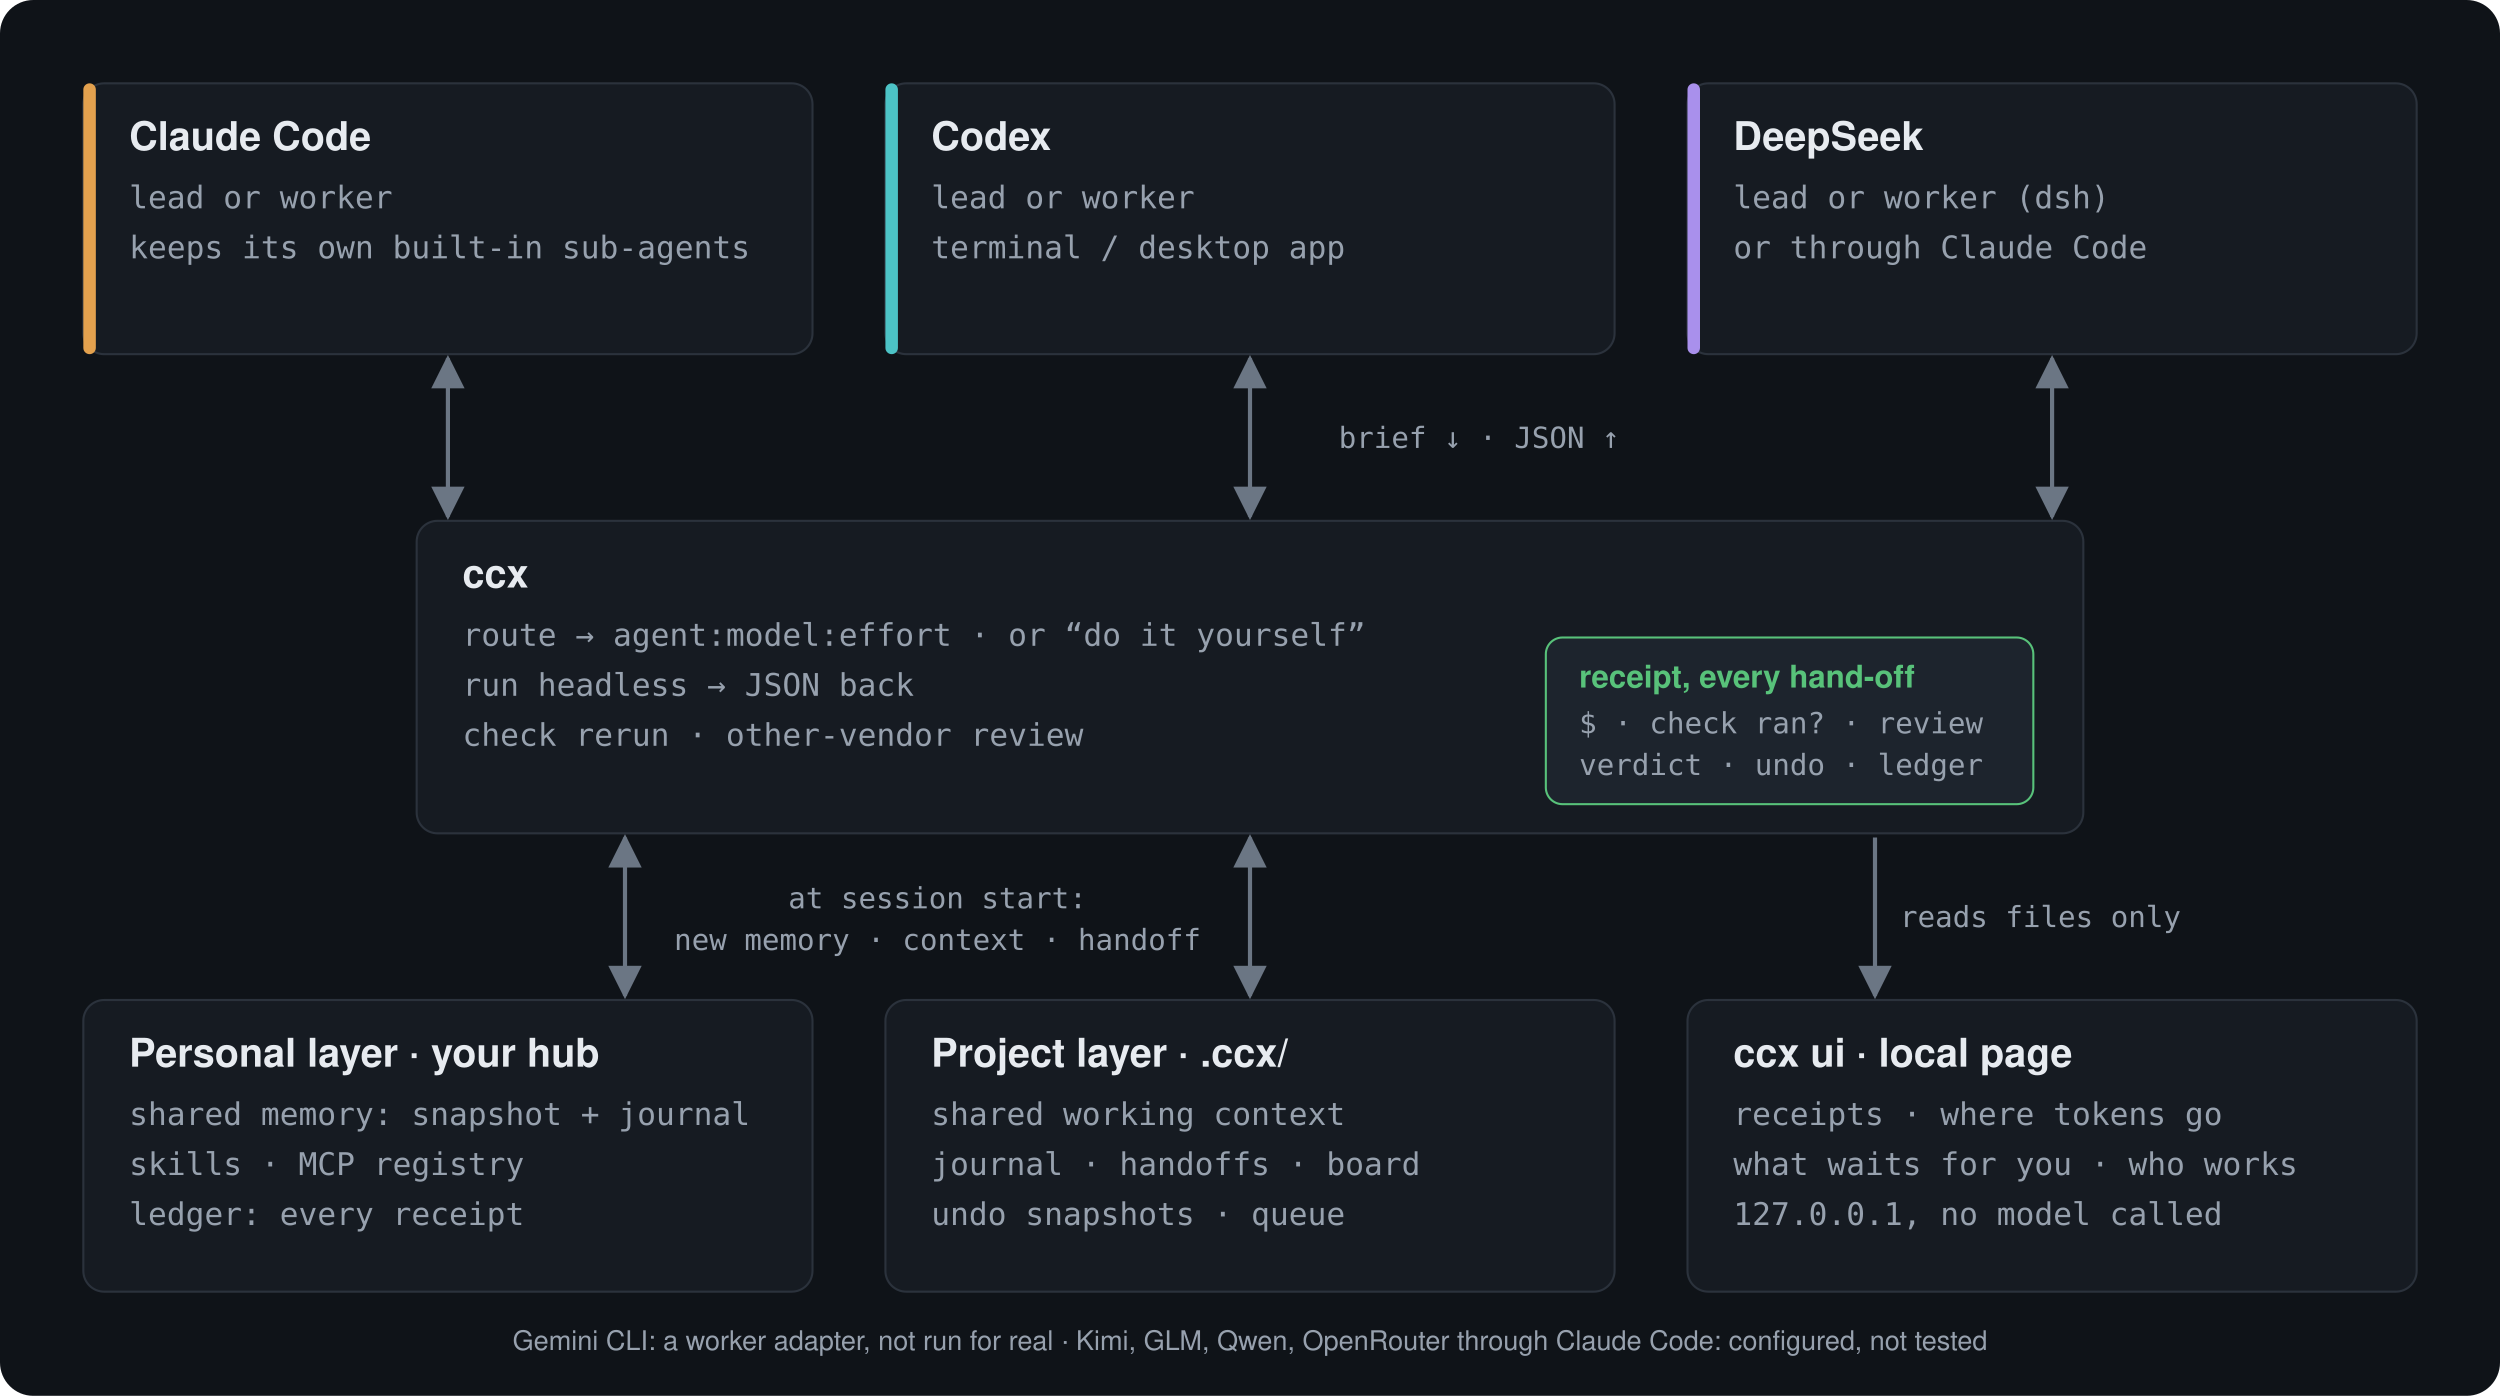
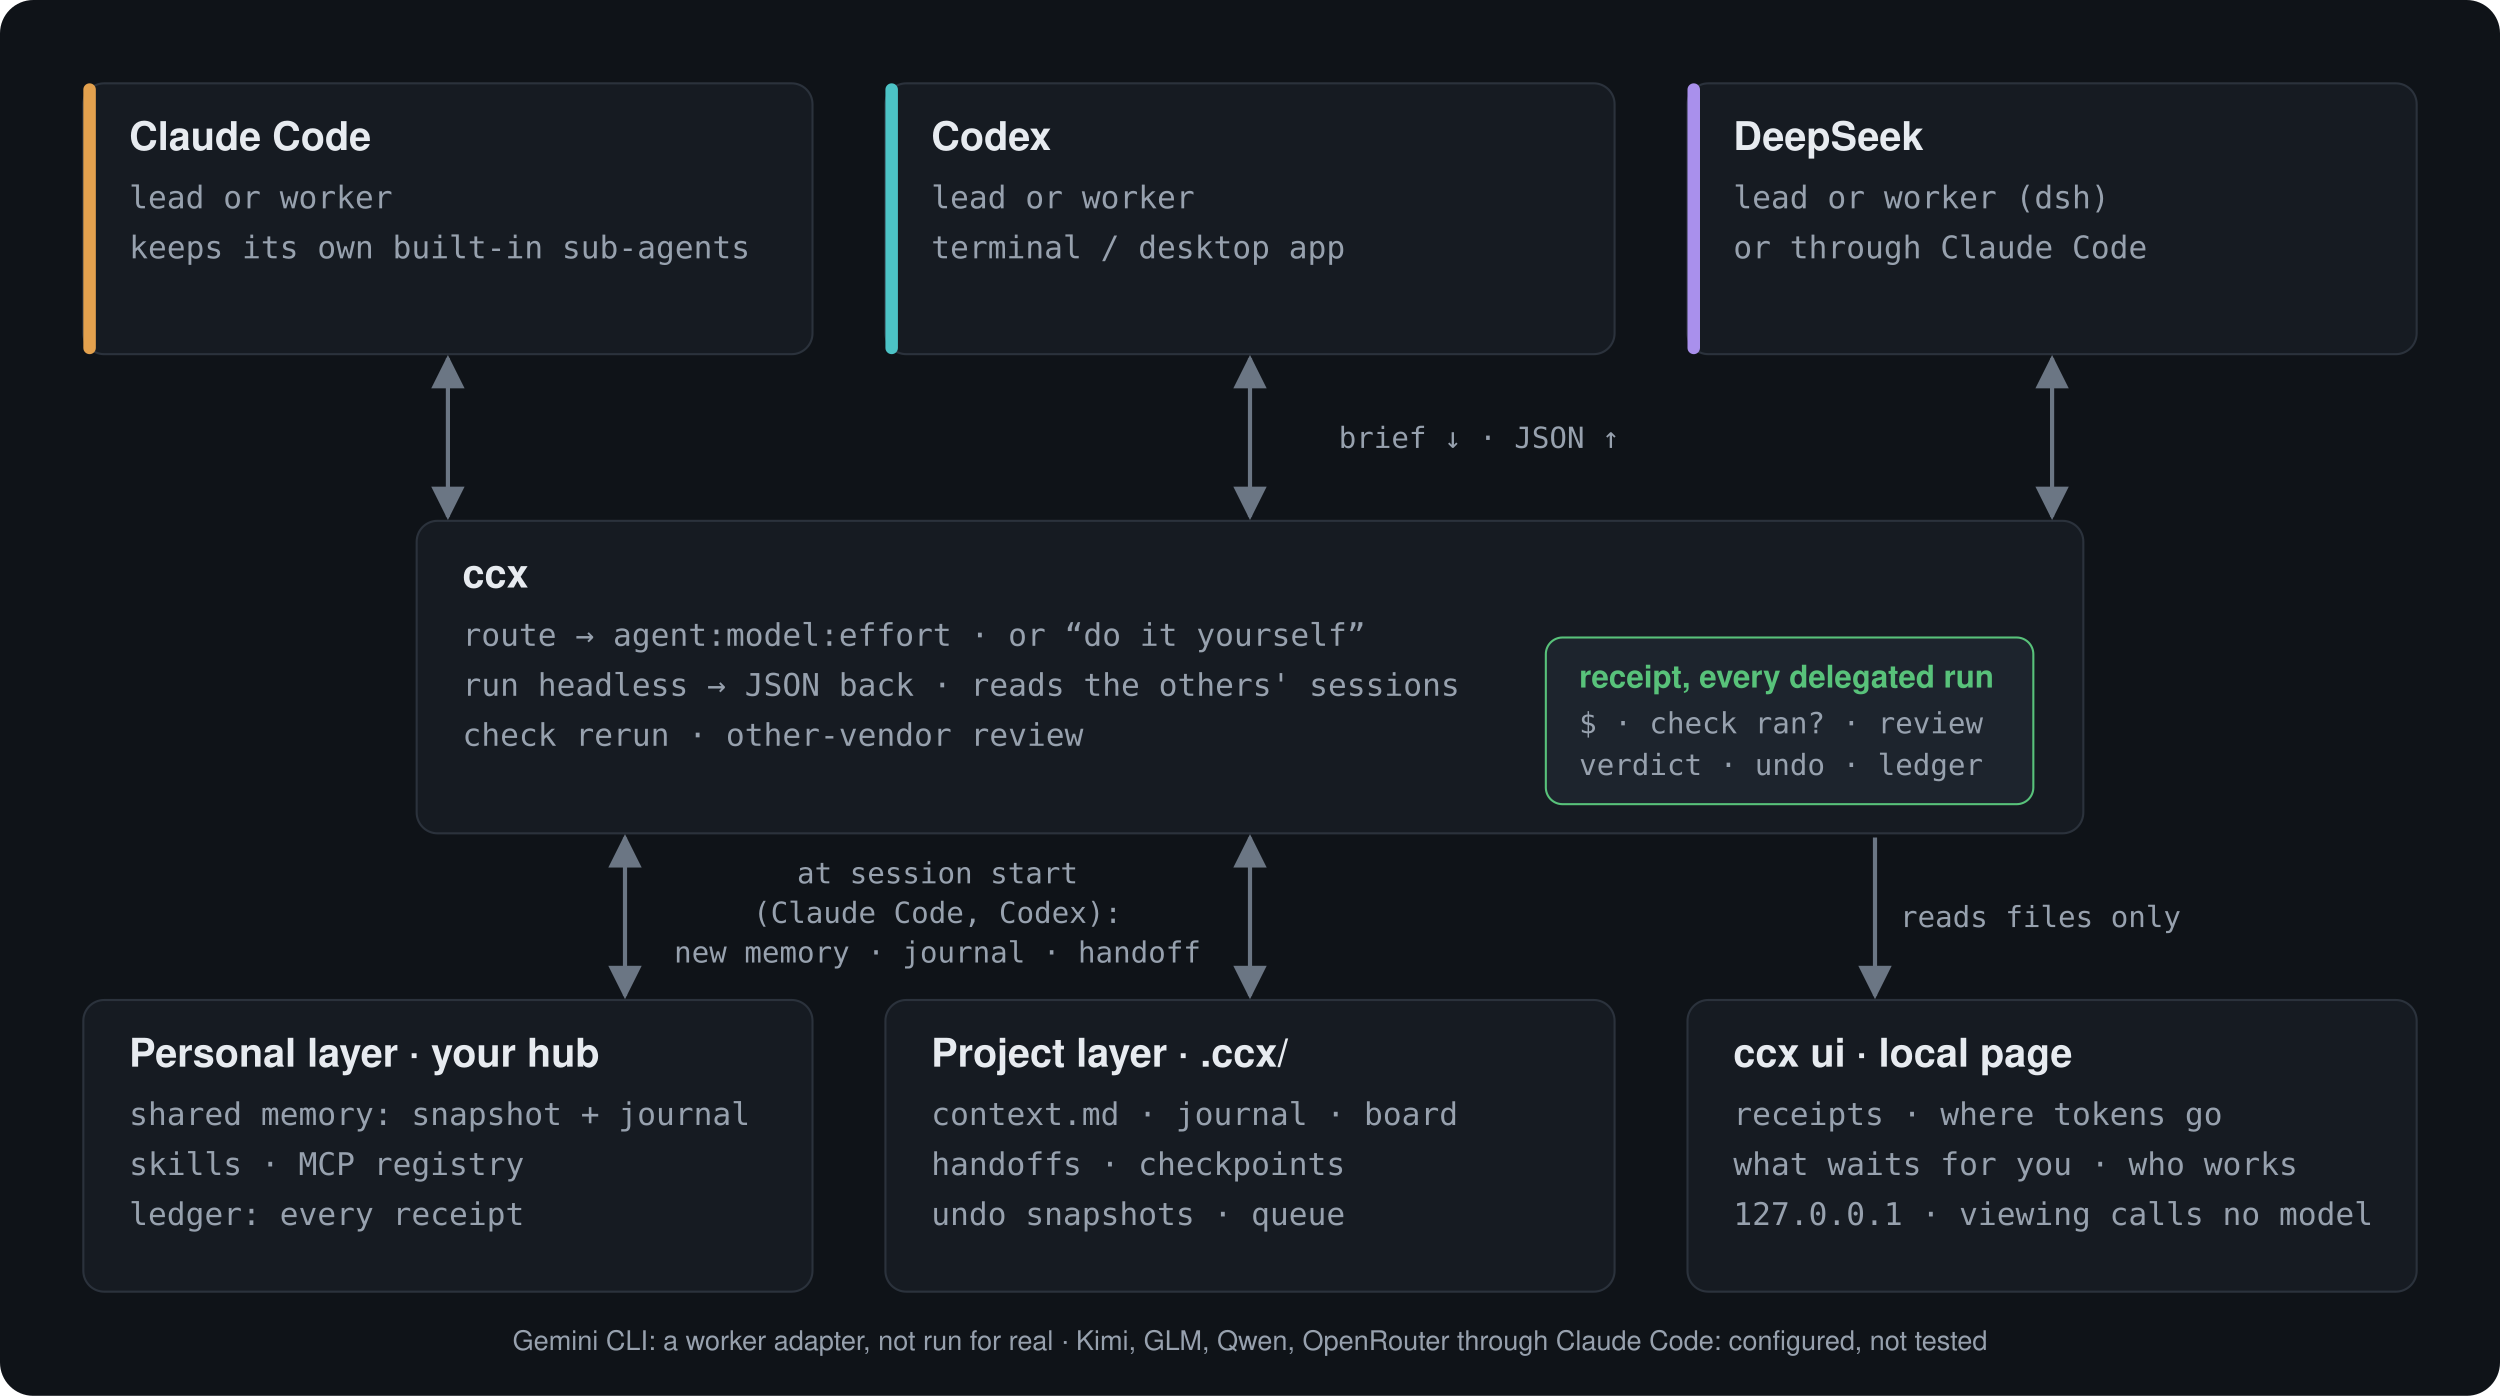
<svg xmlns="http://www.w3.org/2000/svg" viewBox="0 0 1200 670" width="1200" height="670" role="img" aria-labelledby="t d">
  <defs>
    <marker id="a" viewBox="0 0 10 10" refX="9" refY="5" markerWidth="8" markerHeight="8" orient="auto-start-reverse">
      <path d="M0 0 L10 5 L0 10 z" fill="#6b7684" />
    </marker>
  </defs>
  <rect width="1200" height="670" rx="16" fill="#0f1318" />
  <rect x="40" y="40" width="350" height="130" rx="10" fill="#161b22" stroke="#2b323c" />
  <rect x="40" y="40" width="6" height="130" rx="3" fill="#e3a14e" />
  <text x="62" y="72" font-size="19" font-weight="600" fill="#e7ebf0" font-family="-apple-system,&quot;Segoe UI&quot;,Helvetica,Arial,sans-serif">Claude Code</text>
  <text x="62" y="100" font-size="15" fill="#97a1ae" font-family="ui-monospace,SFMono-Regular,&quot;Cascadia Mono&quot;,Menlo,Consolas,monospace">lead or worker</text>
  <text x="62" y="124" font-size="15" fill="#97a1ae" font-family="ui-monospace,SFMono-Regular,&quot;Cascadia Mono&quot;,Menlo,Consolas,monospace">keeps its own built-in sub-agents</text>
  <rect x="425" y="40" width="350" height="130" rx="10" fill="#161b22" stroke="#2b323c" />
  <rect x="425" y="40" width="6" height="130" rx="3" fill="#4cc3c6" />
  <text x="447" y="72" font-size="19" font-weight="600" fill="#e7ebf0" font-family="-apple-system,&quot;Segoe UI&quot;,Helvetica,Arial,sans-serif">Codex</text>
  <text x="447" y="100" font-size="15" fill="#97a1ae" font-family="ui-monospace,SFMono-Regular,&quot;Cascadia Mono&quot;,Menlo,Consolas,monospace">lead or worker</text>
  <text x="447" y="124" font-size="15" fill="#97a1ae" font-family="ui-monospace,SFMono-Regular,&quot;Cascadia Mono&quot;,Menlo,Consolas,monospace">terminal / desktop app</text>
  <rect x="810" y="40" width="350" height="130" rx="10" fill="#161b22" stroke="#2b323c" />
  <rect x="810" y="40" width="6" height="130" rx="3" fill="#a990ec" />
  <text x="832" y="72" font-size="19" font-weight="600" fill="#e7ebf0" font-family="-apple-system,&quot;Segoe UI&quot;,Helvetica,Arial,sans-serif">DeepSeek</text>
  <text x="832" y="100" font-size="15" fill="#97a1ae" font-family="ui-monospace,SFMono-Regular,&quot;Cascadia Mono&quot;,Menlo,Consolas,monospace">lead or worker (dsh)</text>
  <text x="832" y="124" font-size="15" fill="#97a1ae" font-family="ui-monospace,SFMono-Regular,&quot;Cascadia Mono&quot;,Menlo,Consolas,monospace">or through Claude Code</text>
  <rect x="200" y="250" width="800" height="150" rx="10" fill="#161b22" stroke="#2b323c" />
  <text x="222" y="282" font-size="19" font-weight="600" fill="#e7ebf0" font-family="-apple-system,&quot;Segoe UI&quot;,Helvetica,Arial,sans-serif">ccx</text>
  <text x="222" y="310" font-size="15" fill="#97a1ae" font-family="ui-monospace,SFMono-Regular,&quot;Cascadia Mono&quot;,Menlo,Consolas,monospace">route → agent:model:effort · or “do it yourself”</text>
-   <text x="222" y="334" font-size="15" fill="#97a1ae" font-family="ui-monospace,SFMono-Regular,&quot;Cascadia Mono&quot;,Menlo,Consolas,monospace">run headless → JSON back</text>
+   <text x="222" y="334" font-size="15" fill="#97a1ae" font-family="ui-monospace,SFMono-Regular,&quot;Cascadia Mono&quot;,Menlo,Consolas,monospace">run headless → JSON back · reads the others' sessions</text>
  <text x="222" y="358" font-size="15" fill="#97a1ae" font-family="ui-monospace,SFMono-Regular,&quot;Cascadia Mono&quot;,Menlo,Consolas,monospace">check rerun · other-vendor review</text>
  <rect x="742" y="306" width="234" height="80" rx="8" fill="#1d242d" stroke="#58c27a" />
-   <text x="758" y="330" font-size="15" font-weight="600" fill="#58c27a" font-family="-apple-system,&quot;Segoe UI&quot;,Helvetica,Arial,sans-serif">receipt, every hand-off</text>
+   <text x="758" y="330" font-size="15" font-weight="600" fill="#58c27a" font-family="-apple-system,&quot;Segoe UI&quot;,Helvetica,Arial,sans-serif">receipt, every delegated run</text>
  <text x="758" y="352" font-size="14" fill="#97a1ae" font-family="ui-monospace,SFMono-Regular,&quot;Cascadia Mono&quot;,Menlo,Consolas,monospace">$ · check ran? · review</text>
  <text x="758" y="372" font-size="14" fill="#97a1ae" font-family="ui-monospace,SFMono-Regular,&quot;Cascadia Mono&quot;,Menlo,Consolas,monospace">verdict · undo · ledger</text>
  <rect x="40" y="480" width="350" height="140" rx="10" fill="#161b22" stroke="#2b323c" />
  <text x="62" y="512" font-size="19" font-weight="600" fill="#e7ebf0" font-family="-apple-system,&quot;Segoe UI&quot;,Helvetica,Arial,sans-serif">Personal layer · your hub</text>
  <text x="62" y="540" font-size="15" fill="#97a1ae" font-family="ui-monospace,SFMono-Regular,&quot;Cascadia Mono&quot;,Menlo,Consolas,monospace">shared memory: snapshot + journal</text>
  <text x="62" y="564" font-size="15" fill="#97a1ae" font-family="ui-monospace,SFMono-Regular,&quot;Cascadia Mono&quot;,Menlo,Consolas,monospace">skills · MCP registry</text>
  <text x="62" y="588" font-size="15" fill="#97a1ae" font-family="ui-monospace,SFMono-Regular,&quot;Cascadia Mono&quot;,Menlo,Consolas,monospace">ledger: every receipt</text>
  <rect x="425" y="480" width="350" height="140" rx="10" fill="#161b22" stroke="#2b323c" />
  <text x="447" y="512" font-size="19" font-weight="600" fill="#e7ebf0" font-family="-apple-system,&quot;Segoe UI&quot;,Helvetica,Arial,sans-serif">Project layer · .ccx/</text>
-   <text x="447" y="540" font-size="15" fill="#97a1ae" font-family="ui-monospace,SFMono-Regular,&quot;Cascadia Mono&quot;,Menlo,Consolas,monospace">shared working context</text>
-   <text x="447" y="564" font-size="15" fill="#97a1ae" font-family="ui-monospace,SFMono-Regular,&quot;Cascadia Mono&quot;,Menlo,Consolas,monospace">journal · handoffs · board</text>
+   <text x="447" y="540" font-size="15" fill="#97a1ae" font-family="ui-monospace,SFMono-Regular,&quot;Cascadia Mono&quot;,Menlo,Consolas,monospace">context.md · journal · board</text>
+   <text x="447" y="564" font-size="15" fill="#97a1ae" font-family="ui-monospace,SFMono-Regular,&quot;Cascadia Mono&quot;,Menlo,Consolas,monospace">handoffs · checkpoints</text>
  <text x="447" y="588" font-size="15" fill="#97a1ae" font-family="ui-monospace,SFMono-Regular,&quot;Cascadia Mono&quot;,Menlo,Consolas,monospace">undo snapshots · queue</text>
  <rect x="810" y="480" width="350" height="140" rx="10" fill="#161b22" stroke="#2b323c" />
  <text x="832" y="512" font-size="19" font-weight="600" fill="#e7ebf0" font-family="-apple-system,&quot;Segoe UI&quot;,Helvetica,Arial,sans-serif">ccx ui · local page</text>
  <text x="832" y="540" font-size="15" fill="#97a1ae" font-family="ui-monospace,SFMono-Regular,&quot;Cascadia Mono&quot;,Menlo,Consolas,monospace">receipts · where tokens go</text>
  <text x="832" y="564" font-size="15" fill="#97a1ae" font-family="ui-monospace,SFMono-Regular,&quot;Cascadia Mono&quot;,Menlo,Consolas,monospace">what waits for you · who works</text>
-   <text x="832" y="588" font-size="15" fill="#97a1ae" font-family="ui-monospace,SFMono-Regular,&quot;Cascadia Mono&quot;,Menlo,Consolas,monospace">127.0.0.1, no model called</text>
+   <text x="832" y="588" font-size="15" fill="#97a1ae" font-family="ui-monospace,SFMono-Regular,&quot;Cascadia Mono&quot;,Menlo,Consolas,monospace">127.0.0.1 · viewing calls no model</text>
  <path d="M215 172 V 248" stroke="#6b7684" stroke-width="2" fill="none" marker-end="url(#a)" marker-start="url(#a)" />
  <path d="M600 172 V 248" stroke="#6b7684" stroke-width="2" fill="none" marker-end="url(#a)" marker-start="url(#a)" />
  <path d="M985 172 V 248" stroke="#6b7684" stroke-width="2" fill="none" marker-end="url(#a)" marker-start="url(#a)" />
  <text x="600" y="215" font-size="14" fill="#97a1ae" font-family="ui-monospace,SFMono-Regular,&quot;Cascadia Mono&quot;,Menlo,Consolas,monospace" text-anchor="middle" dx="110">brief ↓ · JSON ↑</text>
  <path d="M300 402 V 478" stroke="#6b7684" stroke-width="2" fill="none" marker-end="url(#a)" marker-start="url(#a)" />
  <path d="M600 402 V 478" stroke="#6b7684" stroke-width="2" fill="none" marker-end="url(#a)" marker-start="url(#a)" />
  <path d="M900 402 V 478" stroke="#6b7684" stroke-width="2" fill="none" marker-end="url(#a)" />
-   <text x="450" y="436" font-size="14" fill="#97a1ae" font-family="ui-monospace,SFMono-Regular,&quot;Cascadia Mono&quot;,Menlo,Consolas,monospace" text-anchor="middle">at session start:</text>
-   <text x="450" y="456" font-size="14" fill="#97a1ae" font-family="ui-monospace,SFMono-Regular,&quot;Cascadia Mono&quot;,Menlo,Consolas,monospace" text-anchor="middle">new memory · context · handoff</text>
+   <text x="450" y="424" font-size="14" fill="#97a1ae" font-family="ui-monospace,SFMono-Regular,&quot;Cascadia Mono&quot;,Menlo,Consolas,monospace" text-anchor="middle">at session start</text>
+   <text x="450" y="443" font-size="14" fill="#97a1ae" font-family="ui-monospace,SFMono-Regular,&quot;Cascadia Mono&quot;,Menlo,Consolas,monospace" text-anchor="middle">(Claude Code, Codex):</text>
+   <text x="450" y="462" font-size="14" fill="#97a1ae" font-family="ui-monospace,SFMono-Regular,&quot;Cascadia Mono&quot;,Menlo,Consolas,monospace" text-anchor="middle">new memory · journal · handoff</text>
  <text x="900" y="445" font-size="14" fill="#97a1ae" font-family="ui-monospace,SFMono-Regular,&quot;Cascadia Mono&quot;,Menlo,Consolas,monospace" dx="12">reads files only</text>
  <text x="600" y="648" font-size="13" fill="#97a1ae" font-family="-apple-system,&quot;Segoe UI&quot;,Helvetica,Arial,sans-serif" text-anchor="middle">Gemini CLI: a worker adapter, not run for real · Kimi, GLM, Qwen, OpenRouter through Claude Code: configured, not tested</text>
</svg>
